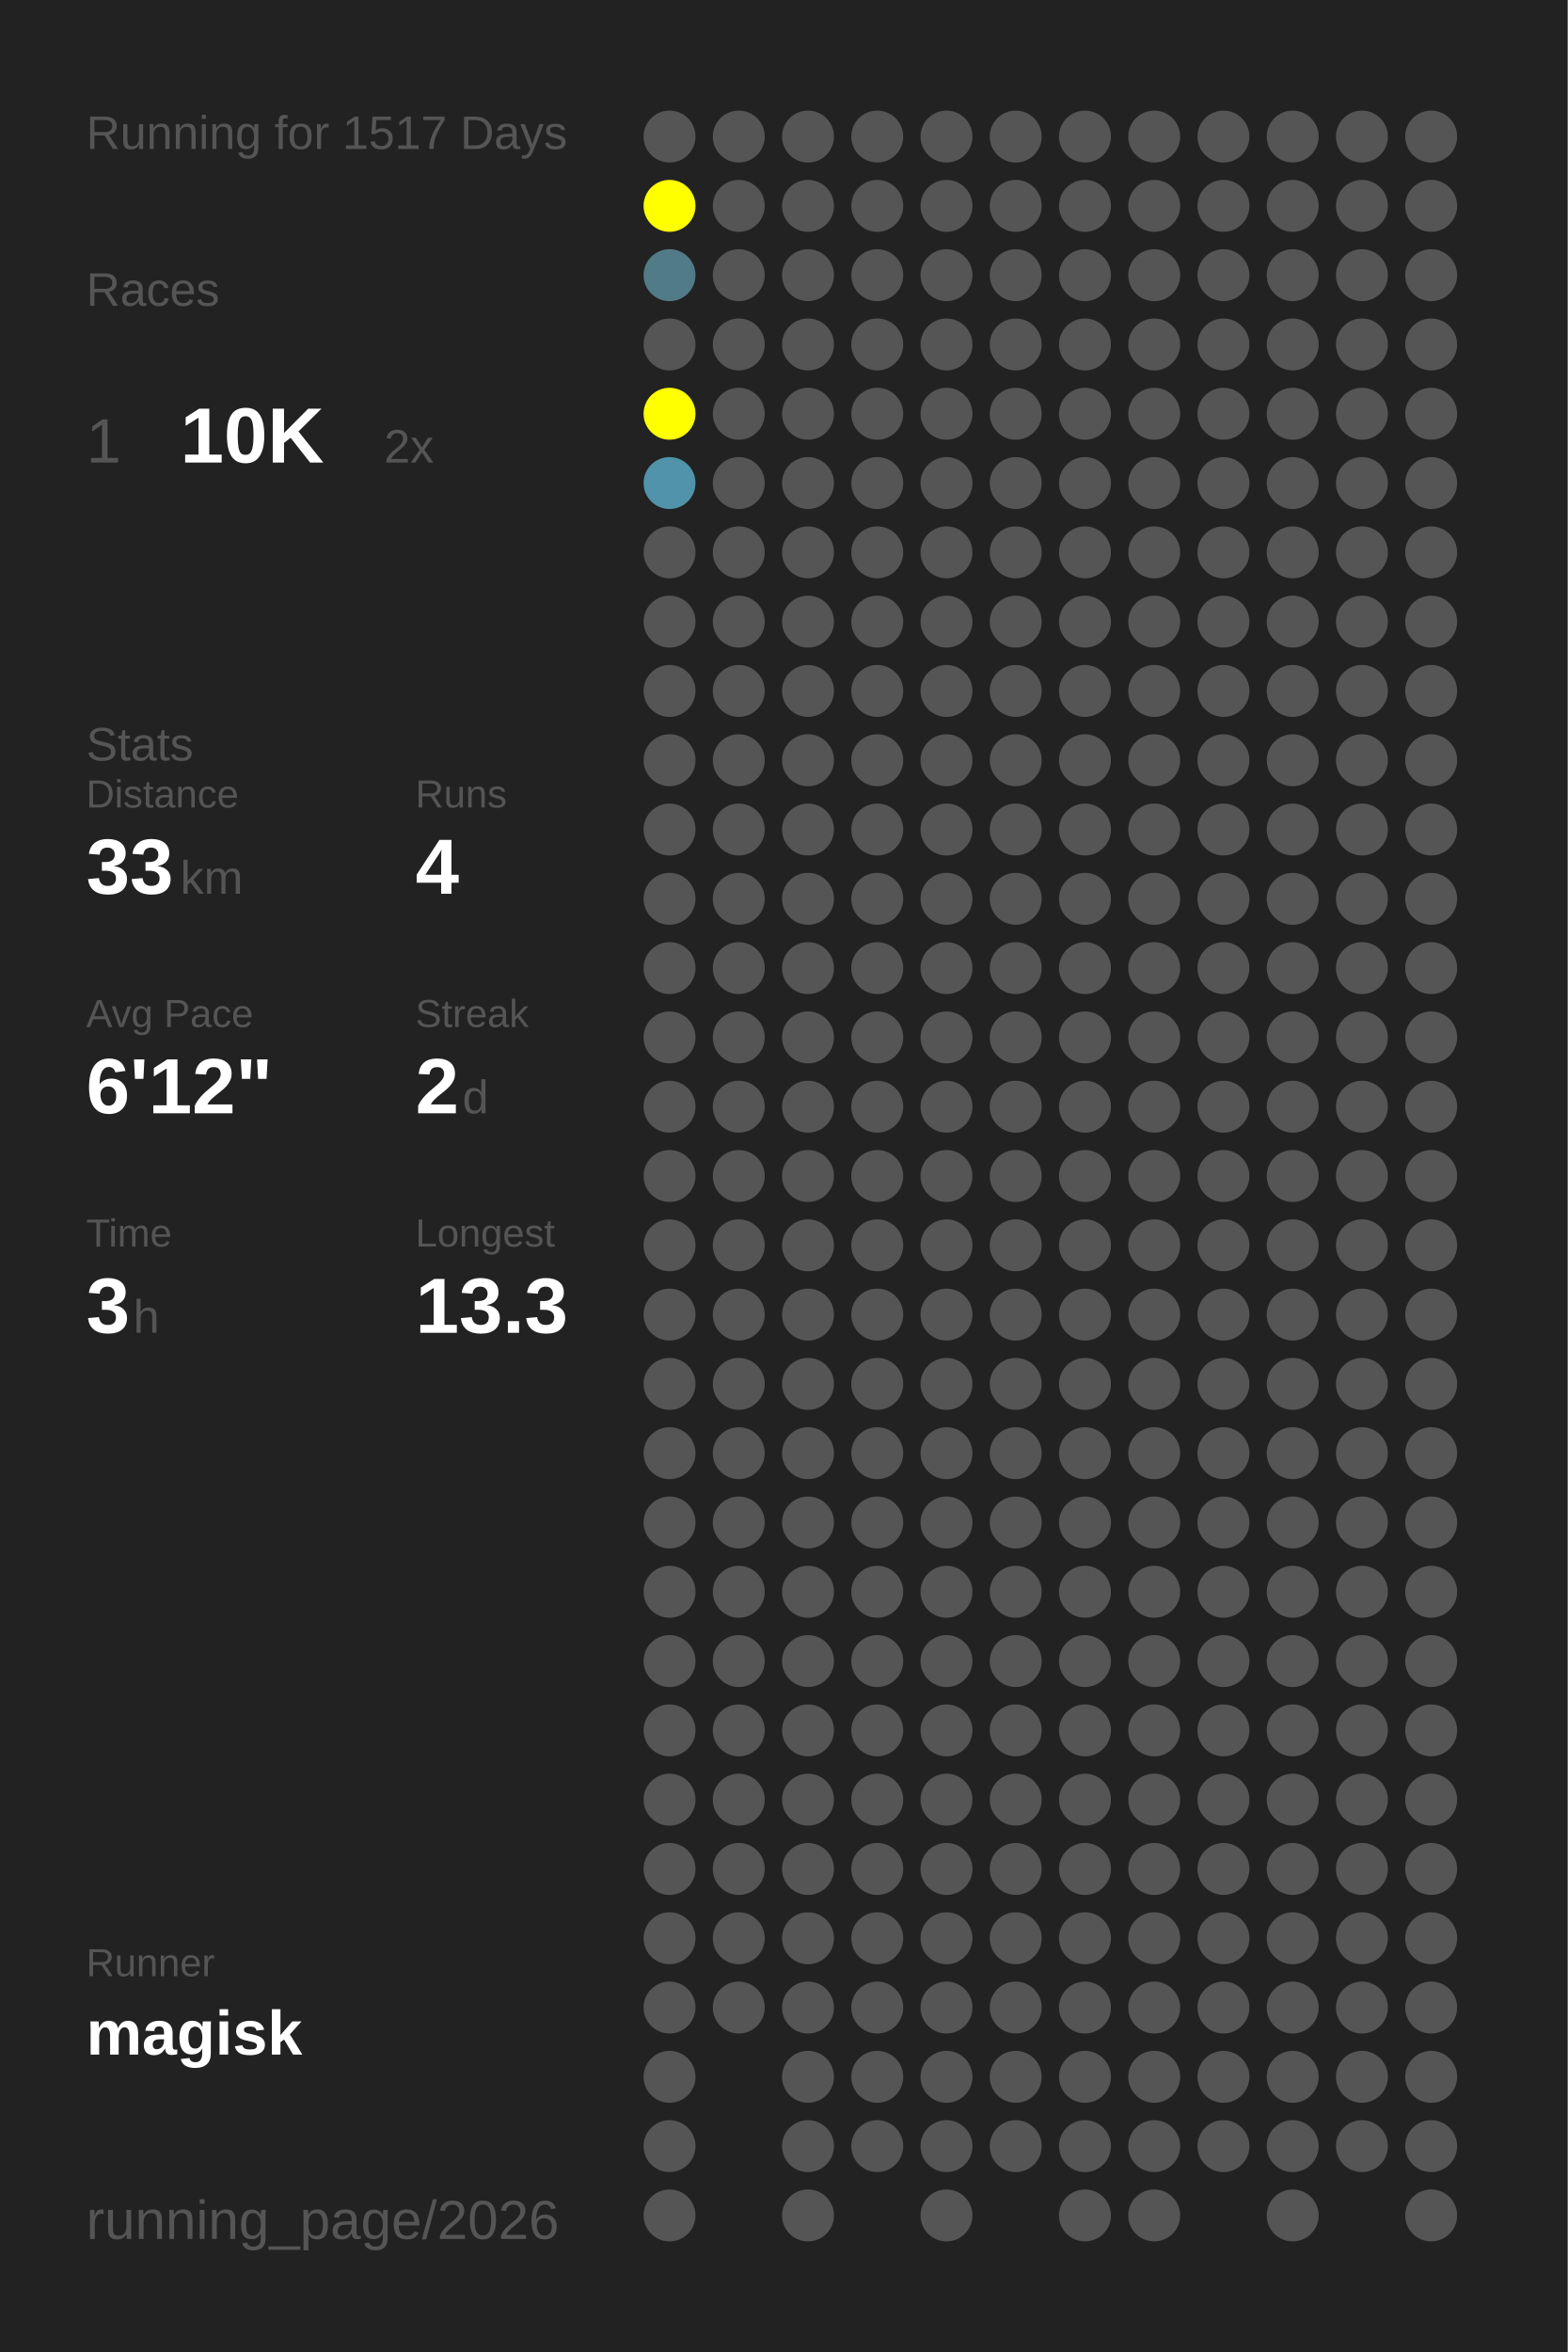
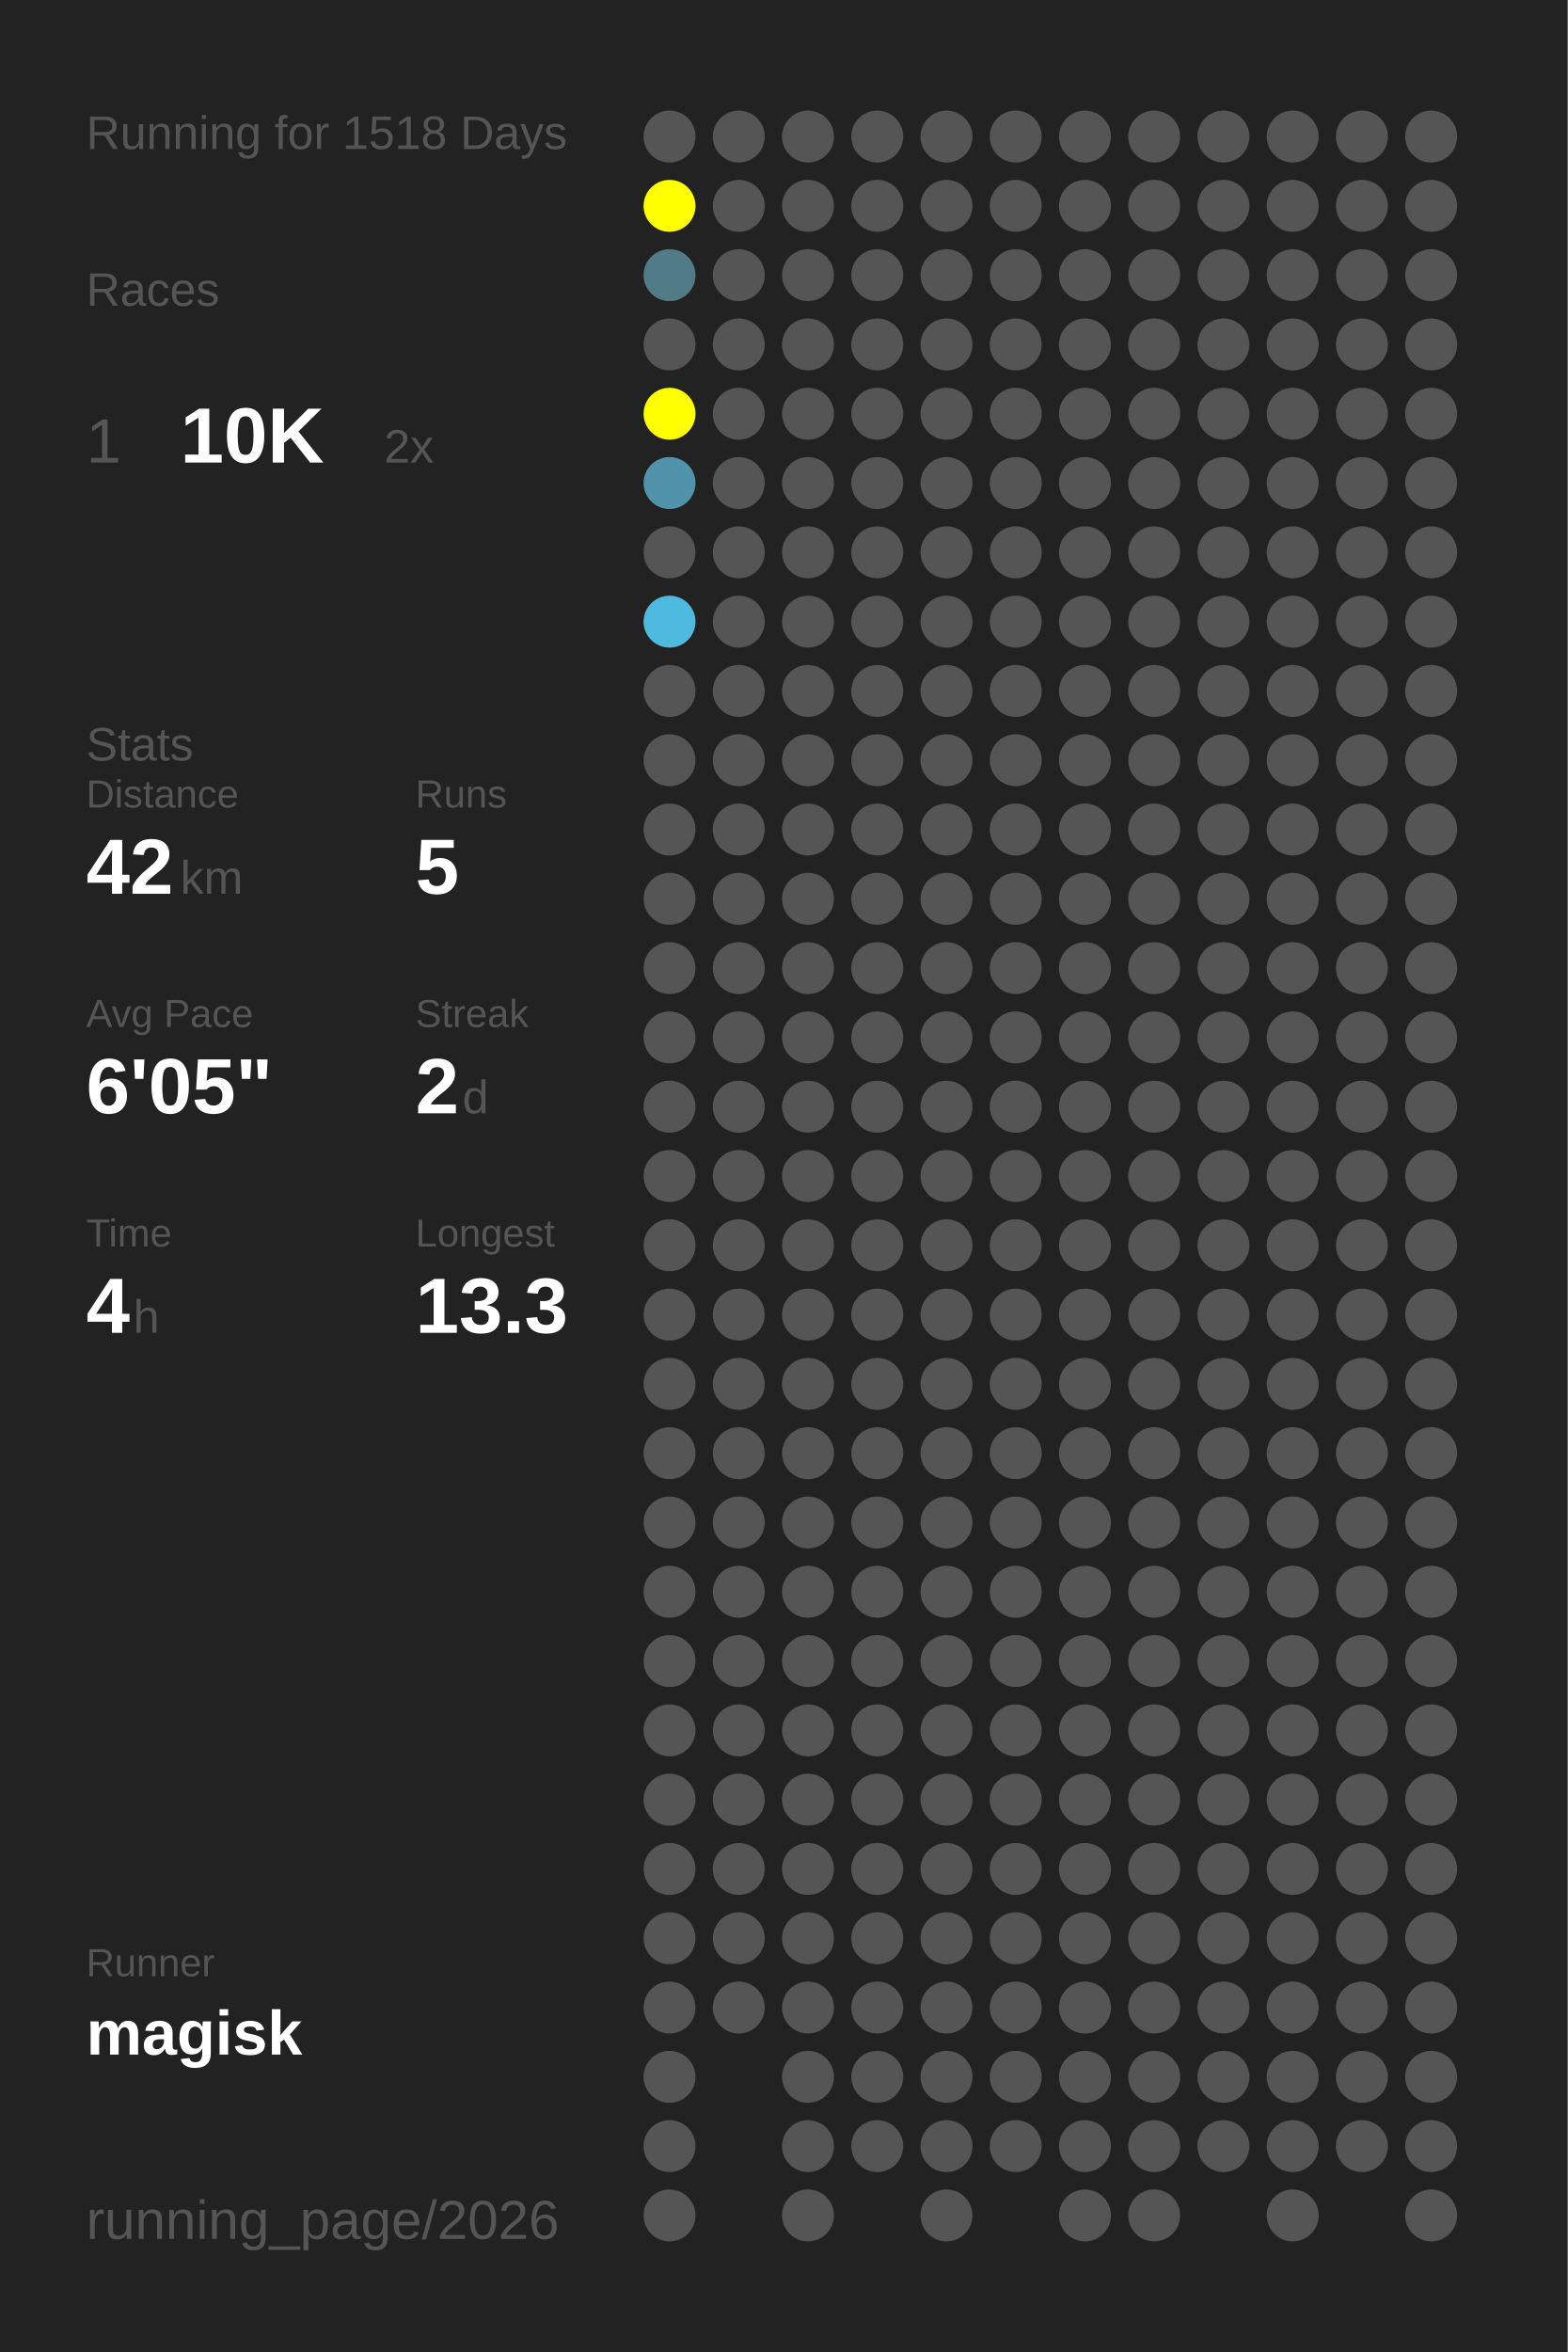
<svg xmlns="http://www.w3.org/2000/svg" baseProfile="full" height="300mm" version="1.1" viewBox="0,0,200,300" width="200mm">
  <defs />
  <rect fill="#222222" height="300" width="200" x="0" y="0" />
-   <text fill="#555555" style="font-size:6px; font-family:Arial;" x="11" y="19">Running for 1517 Days</text>
+   <text fill="#555555" style="font-size:6px; font-family:Arial;" x="11" y="19">Running for 1518 Days</text>
  <text fill="#555555" style="font-size:6px; font-family:Arial;" x="11" y="39">Races</text>
  <text fill="#555555" style="font-size:8px; font-family:Arial;" x="11" y="59">1</text>
  <text fill="#FFFFFF" style="font-size:10px; font-family:Arial; font-weight:bold;" x="23" y="59">10K</text>
  <text fill="#555555" style="font-size:6px; font-family:Arial;" x="49" y="59">2x</text>
  <text fill="#555555" style="font-size:6px; font-family:Arial;" x="11" y="97">Stats</text>
  <text fill="#555555" style="font-size:5px; font-family:Arial;" x="11" y="103">Distance</text>
-   <text fill="#FFFFFF" style="font-size:10px; font-family:Arial; font-weight:bold;" x="11" y="114">33</text>
+   <text fill="#FFFFFF" style="font-size:10px; font-family:Arial; font-weight:bold;" x="11" y="114">42</text>
  <text fill="#555555" style="font-size:6px; font-family:Arial;" x="23" y="114">km</text>
  <text fill="#555555" style="font-size:5px; font-family:Arial;" x="53" y="103">Runs</text>
-   <text fill="#FFFFFF" style="font-size:10px; font-family:Arial; font-weight:bold;" x="53" y="114">4</text>
+   <text fill="#FFFFFF" style="font-size:10px; font-family:Arial; font-weight:bold;" x="53" y="114">5</text>
  <text fill="#555555" style="font-size:5px; font-family:Arial;" x="11" y="131">Avg Pace</text>
-   <text fill="#FFFFFF" style="font-size:10px; font-family:Arial; font-weight:bold;" x="11" y="142">6'12"</text>
+   <text fill="#FFFFFF" style="font-size:10px; font-family:Arial; font-weight:bold;" x="11" y="142">6'05"</text>
  <text fill="#555555" style="font-size:5px; font-family:Arial;" x="53" y="131">Streak</text>
  <text fill="#FFFFFF" style="font-size:10px; font-family:Arial; font-weight:bold;" x="53" y="142">2</text>
  <text fill="#555555" style="font-size:6px; font-family:Arial;" x="59" y="142">d</text>
  <text fill="#555555" style="font-size:5px; font-family:Arial;" x="11" y="159">Time</text>
-   <text fill="#FFFFFF" style="font-size:10px; font-family:Arial; font-weight:bold;" x="11" y="170">3</text>
+   <text fill="#FFFFFF" style="font-size:10px; font-family:Arial; font-weight:bold;" x="11" y="170">4</text>
  <text fill="#555555" style="font-size:6px; font-family:Arial;" x="17" y="170">h</text>
  <text fill="#555555" style="font-size:5px; font-family:Arial;" x="53" y="159">Longest</text>
  <text fill="#FFFFFF" style="font-size:10px; font-family:Arial; font-weight:bold;" x="53" y="170">13.3</text>
  <text fill="#555555" style="font-size:5px; font-family:Arial;" x="11" y="252.065">Runner</text>
  <text fill="#FFFFFF" style="font-size:8px; font-family:Arial; font-weight:bold;" x="11" y="262.065">magisk</text>
  <text fill="#555555" style="font-size:7px; font-family:Arial;" x="11" y="285.581">running_page/2026</text>
  <circle cx="85.417" cy="17.419" fill="#555555" r="3.312" />
  <circle cx="85.417" cy="26.258" fill="#FFFF00" r="3.312" />
  <circle cx="85.417" cy="35.097" fill="#527b88" r="3.312" />
  <circle cx="85.417" cy="43.935" fill="#555555" r="3.312" />
  <circle cx="85.417" cy="52.774" fill="#FFFF00" r="3.312" />
  <circle cx="85.417" cy="61.613" fill="#5093aa" r="3.312" />
  <circle cx="85.417" cy="70.452" fill="#555555" r="3.312" />
-   <circle cx="85.417" cy="79.29" fill="#555555" r="3.312" />
+   <circle cx="85.417" cy="79.29" fill="#4ebadf" r="3.312" />
  <circle cx="85.417" cy="88.129" fill="#555555" r="3.312" />
  <circle cx="85.417" cy="96.968" fill="#555555" r="3.312" />
  <circle cx="85.417" cy="105.806" fill="#555555" r="3.312" />
  <circle cx="85.417" cy="114.645" fill="#555555" r="3.312" />
  <circle cx="85.417" cy="123.484" fill="#555555" r="3.312" />
  <circle cx="85.417" cy="132.323" fill="#555555" r="3.312" />
  <circle cx="85.417" cy="141.161" fill="#555555" r="3.312" />
  <circle cx="85.417" cy="150" fill="#555555" r="3.312" />
  <circle cx="85.417" cy="158.839" fill="#555555" r="3.312" />
  <circle cx="85.417" cy="167.677" fill="#555555" r="3.312" />
  <circle cx="85.417" cy="176.516" fill="#555555" r="3.312" />
  <circle cx="85.417" cy="185.355" fill="#555555" r="3.312" />
  <circle cx="85.417" cy="194.194" fill="#555555" r="3.312" />
  <circle cx="85.417" cy="203.032" fill="#555555" r="3.312" />
  <circle cx="85.417" cy="211.871" fill="#555555" r="3.312" />
  <circle cx="85.417" cy="220.71" fill="#555555" r="3.312" />
  <circle cx="85.417" cy="229.548" fill="#555555" r="3.312" />
  <circle cx="85.417" cy="238.387" fill="#555555" r="3.312" />
  <circle cx="85.417" cy="247.226" fill="#555555" r="3.312" />
  <circle cx="85.417" cy="256.065" fill="#555555" r="3.312" />
  <circle cx="85.417" cy="264.903" fill="#555555" r="3.312" />
  <circle cx="85.417" cy="273.742" fill="#555555" r="3.312" />
  <circle cx="85.417" cy="282.581" fill="#555555" r="3.312" />
  <circle cx="94.25" cy="17.419" fill="#555555" r="3.312" />
  <circle cx="94.25" cy="26.258" fill="#555555" r="3.312" />
  <circle cx="94.25" cy="35.097" fill="#555555" r="3.312" />
  <circle cx="94.25" cy="43.935" fill="#555555" r="3.312" />
  <circle cx="94.25" cy="52.774" fill="#555555" r="3.312" />
  <circle cx="94.25" cy="61.613" fill="#555555" r="3.312" />
  <circle cx="94.25" cy="70.452" fill="#555555" r="3.312" />
  <circle cx="94.25" cy="79.29" fill="#555555" r="3.312" />
  <circle cx="94.25" cy="88.129" fill="#555555" r="3.312" />
  <circle cx="94.25" cy="96.968" fill="#555555" r="3.312" />
  <circle cx="94.25" cy="105.806" fill="#555555" r="3.312" />
  <circle cx="94.25" cy="114.645" fill="#555555" r="3.312" />
  <circle cx="94.25" cy="123.484" fill="#555555" r="3.312" />
  <circle cx="94.25" cy="132.323" fill="#555555" r="3.312" />
  <circle cx="94.25" cy="141.161" fill="#555555" r="3.312" />
  <circle cx="94.25" cy="150" fill="#555555" r="3.312" />
  <circle cx="94.25" cy="158.839" fill="#555555" r="3.312" />
  <circle cx="94.25" cy="167.677" fill="#555555" r="3.312" />
  <circle cx="94.25" cy="176.516" fill="#555555" r="3.312" />
  <circle cx="94.25" cy="185.355" fill="#555555" r="3.312" />
  <circle cx="94.25" cy="194.194" fill="#555555" r="3.312" />
  <circle cx="94.25" cy="203.032" fill="#555555" r="3.312" />
  <circle cx="94.25" cy="211.871" fill="#555555" r="3.312" />
  <circle cx="94.25" cy="220.71" fill="#555555" r="3.312" />
  <circle cx="94.25" cy="229.548" fill="#555555" r="3.312" />
  <circle cx="94.25" cy="238.387" fill="#555555" r="3.312" />
  <circle cx="94.25" cy="247.226" fill="#555555" r="3.312" />
  <circle cx="94.25" cy="256.065" fill="#555555" r="3.312" />
  <circle cx="103.083" cy="17.419" fill="#555555" r="3.312" />
  <circle cx="103.083" cy="26.258" fill="#555555" r="3.312" />
  <circle cx="103.083" cy="35.097" fill="#555555" r="3.312" />
  <circle cx="103.083" cy="43.935" fill="#555555" r="3.312" />
  <circle cx="103.083" cy="52.774" fill="#555555" r="3.312" />
  <circle cx="103.083" cy="61.613" fill="#555555" r="3.312" />
  <circle cx="103.083" cy="70.452" fill="#555555" r="3.312" />
  <circle cx="103.083" cy="79.29" fill="#555555" r="3.312" />
  <circle cx="103.083" cy="88.129" fill="#555555" r="3.312" />
  <circle cx="103.083" cy="96.968" fill="#555555" r="3.312" />
  <circle cx="103.083" cy="105.806" fill="#555555" r="3.312" />
  <circle cx="103.083" cy="114.645" fill="#555555" r="3.312" />
  <circle cx="103.083" cy="123.484" fill="#555555" r="3.312" />
  <circle cx="103.083" cy="132.323" fill="#555555" r="3.312" />
  <circle cx="103.083" cy="141.161" fill="#555555" r="3.312" />
  <circle cx="103.083" cy="150" fill="#555555" r="3.312" />
  <circle cx="103.083" cy="158.839" fill="#555555" r="3.312" />
  <circle cx="103.083" cy="167.677" fill="#555555" r="3.312" />
  <circle cx="103.083" cy="176.516" fill="#555555" r="3.312" />
  <circle cx="103.083" cy="185.355" fill="#555555" r="3.312" />
  <circle cx="103.083" cy="194.194" fill="#555555" r="3.312" />
  <circle cx="103.083" cy="203.032" fill="#555555" r="3.312" />
  <circle cx="103.083" cy="211.871" fill="#555555" r="3.312" />
  <circle cx="103.083" cy="220.71" fill="#555555" r="3.312" />
  <circle cx="103.083" cy="229.548" fill="#555555" r="3.312" />
  <circle cx="103.083" cy="238.387" fill="#555555" r="3.312" />
  <circle cx="103.083" cy="247.226" fill="#555555" r="3.312" />
  <circle cx="103.083" cy="256.065" fill="#555555" r="3.312" />
  <circle cx="103.083" cy="264.903" fill="#555555" r="3.312" />
  <circle cx="103.083" cy="273.742" fill="#555555" r="3.312" />
  <circle cx="103.083" cy="282.581" fill="#555555" r="3.312" />
  <circle cx="111.917" cy="17.419" fill="#555555" r="3.312" />
  <circle cx="111.917" cy="26.258" fill="#555555" r="3.312" />
  <circle cx="111.917" cy="35.097" fill="#555555" r="3.312" />
  <circle cx="111.917" cy="43.935" fill="#555555" r="3.312" />
  <circle cx="111.917" cy="52.774" fill="#555555" r="3.312" />
  <circle cx="111.917" cy="61.613" fill="#555555" r="3.312" />
  <circle cx="111.917" cy="70.452" fill="#555555" r="3.312" />
  <circle cx="111.917" cy="79.29" fill="#555555" r="3.312" />
  <circle cx="111.917" cy="88.129" fill="#555555" r="3.312" />
  <circle cx="111.917" cy="96.968" fill="#555555" r="3.312" />
  <circle cx="111.917" cy="105.806" fill="#555555" r="3.312" />
  <circle cx="111.917" cy="114.645" fill="#555555" r="3.312" />
  <circle cx="111.917" cy="123.484" fill="#555555" r="3.312" />
  <circle cx="111.917" cy="132.323" fill="#555555" r="3.312" />
  <circle cx="111.917" cy="141.161" fill="#555555" r="3.312" />
  <circle cx="111.917" cy="150" fill="#555555" r="3.312" />
  <circle cx="111.917" cy="158.839" fill="#555555" r="3.312" />
  <circle cx="111.917" cy="167.677" fill="#555555" r="3.312" />
  <circle cx="111.917" cy="176.516" fill="#555555" r="3.312" />
  <circle cx="111.917" cy="185.355" fill="#555555" r="3.312" />
  <circle cx="111.917" cy="194.194" fill="#555555" r="3.312" />
  <circle cx="111.917" cy="203.032" fill="#555555" r="3.312" />
  <circle cx="111.917" cy="211.871" fill="#555555" r="3.312" />
  <circle cx="111.917" cy="220.71" fill="#555555" r="3.312" />
  <circle cx="111.917" cy="229.548" fill="#555555" r="3.312" />
  <circle cx="111.917" cy="238.387" fill="#555555" r="3.312" />
  <circle cx="111.917" cy="247.226" fill="#555555" r="3.312" />
  <circle cx="111.917" cy="256.065" fill="#555555" r="3.312" />
  <circle cx="111.917" cy="264.903" fill="#555555" r="3.312" />
  <circle cx="111.917" cy="273.742" fill="#555555" r="3.312" />
  <circle cx="120.75" cy="17.419" fill="#555555" r="3.312" />
  <circle cx="120.75" cy="26.258" fill="#555555" r="3.312" />
  <circle cx="120.75" cy="35.097" fill="#555555" r="3.312" />
  <circle cx="120.75" cy="43.935" fill="#555555" r="3.312" />
  <circle cx="120.75" cy="52.774" fill="#555555" r="3.312" />
  <circle cx="120.75" cy="61.613" fill="#555555" r="3.312" />
  <circle cx="120.75" cy="70.452" fill="#555555" r="3.312" />
  <circle cx="120.75" cy="79.29" fill="#555555" r="3.312" />
  <circle cx="120.75" cy="88.129" fill="#555555" r="3.312" />
  <circle cx="120.75" cy="96.968" fill="#555555" r="3.312" />
  <circle cx="120.75" cy="105.806" fill="#555555" r="3.312" />
  <circle cx="120.75" cy="114.645" fill="#555555" r="3.312" />
  <circle cx="120.75" cy="123.484" fill="#555555" r="3.312" />
  <circle cx="120.75" cy="132.323" fill="#555555" r="3.312" />
  <circle cx="120.75" cy="141.161" fill="#555555" r="3.312" />
  <circle cx="120.75" cy="150" fill="#555555" r="3.312" />
  <circle cx="120.75" cy="158.839" fill="#555555" r="3.312" />
  <circle cx="120.75" cy="167.677" fill="#555555" r="3.312" />
  <circle cx="120.75" cy="176.516" fill="#555555" r="3.312" />
  <circle cx="120.75" cy="185.355" fill="#555555" r="3.312" />
  <circle cx="120.75" cy="194.194" fill="#555555" r="3.312" />
  <circle cx="120.75" cy="203.032" fill="#555555" r="3.312" />
  <circle cx="120.75" cy="211.871" fill="#555555" r="3.312" />
  <circle cx="120.75" cy="220.71" fill="#555555" r="3.312" />
  <circle cx="120.75" cy="229.548" fill="#555555" r="3.312" />
  <circle cx="120.75" cy="238.387" fill="#555555" r="3.312" />
  <circle cx="120.75" cy="247.226" fill="#555555" r="3.312" />
  <circle cx="120.75" cy="256.065" fill="#555555" r="3.312" />
  <circle cx="120.75" cy="264.903" fill="#555555" r="3.312" />
  <circle cx="120.75" cy="273.742" fill="#555555" r="3.312" />
  <circle cx="120.75" cy="282.581" fill="#555555" r="3.312" />
  <circle cx="129.583" cy="17.419" fill="#555555" r="3.312" />
  <circle cx="129.583" cy="26.258" fill="#555555" r="3.312" />
  <circle cx="129.583" cy="35.097" fill="#555555" r="3.312" />
  <circle cx="129.583" cy="43.935" fill="#555555" r="3.312" />
  <circle cx="129.583" cy="52.774" fill="#555555" r="3.312" />
  <circle cx="129.583" cy="61.613" fill="#555555" r="3.312" />
  <circle cx="129.583" cy="70.452" fill="#555555" r="3.312" />
  <circle cx="129.583" cy="79.29" fill="#555555" r="3.312" />
  <circle cx="129.583" cy="88.129" fill="#555555" r="3.312" />
  <circle cx="129.583" cy="96.968" fill="#555555" r="3.312" />
  <circle cx="129.583" cy="105.806" fill="#555555" r="3.312" />
  <circle cx="129.583" cy="114.645" fill="#555555" r="3.312" />
  <circle cx="129.583" cy="123.484" fill="#555555" r="3.312" />
  <circle cx="129.583" cy="132.323" fill="#555555" r="3.312" />
  <circle cx="129.583" cy="141.161" fill="#555555" r="3.312" />
  <circle cx="129.583" cy="150" fill="#555555" r="3.312" />
  <circle cx="129.583" cy="158.839" fill="#555555" r="3.312" />
  <circle cx="129.583" cy="167.677" fill="#555555" r="3.312" />
  <circle cx="129.583" cy="176.516" fill="#555555" r="3.312" />
  <circle cx="129.583" cy="185.355" fill="#555555" r="3.312" />
  <circle cx="129.583" cy="194.194" fill="#555555" r="3.312" />
  <circle cx="129.583" cy="203.032" fill="#555555" r="3.312" />
  <circle cx="129.583" cy="211.871" fill="#555555" r="3.312" />
  <circle cx="129.583" cy="220.71" fill="#555555" r="3.312" />
  <circle cx="129.583" cy="229.548" fill="#555555" r="3.312" />
  <circle cx="129.583" cy="238.387" fill="#555555" r="3.312" />
  <circle cx="129.583" cy="247.226" fill="#555555" r="3.312" />
  <circle cx="129.583" cy="256.065" fill="#555555" r="3.312" />
  <circle cx="129.583" cy="264.903" fill="#555555" r="3.312" />
  <circle cx="129.583" cy="273.742" fill="#555555" r="3.312" />
  <circle cx="138.417" cy="17.419" fill="#555555" r="3.312" />
  <circle cx="138.417" cy="26.258" fill="#555555" r="3.312" />
  <circle cx="138.417" cy="35.097" fill="#555555" r="3.312" />
  <circle cx="138.417" cy="43.935" fill="#555555" r="3.312" />
  <circle cx="138.417" cy="52.774" fill="#555555" r="3.312" />
  <circle cx="138.417" cy="61.613" fill="#555555" r="3.312" />
  <circle cx="138.417" cy="70.452" fill="#555555" r="3.312" />
  <circle cx="138.417" cy="79.29" fill="#555555" r="3.312" />
  <circle cx="138.417" cy="88.129" fill="#555555" r="3.312" />
  <circle cx="138.417" cy="96.968" fill="#555555" r="3.312" />
  <circle cx="138.417" cy="105.806" fill="#555555" r="3.312" />
  <circle cx="138.417" cy="114.645" fill="#555555" r="3.312" />
  <circle cx="138.417" cy="123.484" fill="#555555" r="3.312" />
  <circle cx="138.417" cy="132.323" fill="#555555" r="3.312" />
  <circle cx="138.417" cy="141.161" fill="#555555" r="3.312" />
  <circle cx="138.417" cy="150" fill="#555555" r="3.312" />
  <circle cx="138.417" cy="158.839" fill="#555555" r="3.312" />
  <circle cx="138.417" cy="167.677" fill="#555555" r="3.312" />
  <circle cx="138.417" cy="176.516" fill="#555555" r="3.312" />
  <circle cx="138.417" cy="185.355" fill="#555555" r="3.312" />
  <circle cx="138.417" cy="194.194" fill="#555555" r="3.312" />
  <circle cx="138.417" cy="203.032" fill="#555555" r="3.312" />
  <circle cx="138.417" cy="211.871" fill="#555555" r="3.312" />
  <circle cx="138.417" cy="220.71" fill="#555555" r="3.312" />
  <circle cx="138.417" cy="229.548" fill="#555555" r="3.312" />
  <circle cx="138.417" cy="238.387" fill="#555555" r="3.312" />
  <circle cx="138.417" cy="247.226" fill="#555555" r="3.312" />
  <circle cx="138.417" cy="256.065" fill="#555555" r="3.312" />
  <circle cx="138.417" cy="264.903" fill="#555555" r="3.312" />
  <circle cx="138.417" cy="273.742" fill="#555555" r="3.312" />
  <circle cx="138.417" cy="282.581" fill="#555555" r="3.312" />
  <circle cx="147.25" cy="17.419" fill="#555555" r="3.312" />
  <circle cx="147.25" cy="26.258" fill="#555555" r="3.312" />
  <circle cx="147.25" cy="35.097" fill="#555555" r="3.312" />
  <circle cx="147.25" cy="43.935" fill="#555555" r="3.312" />
  <circle cx="147.25" cy="52.774" fill="#555555" r="3.312" />
  <circle cx="147.25" cy="61.613" fill="#555555" r="3.312" />
  <circle cx="147.25" cy="70.452" fill="#555555" r="3.312" />
  <circle cx="147.25" cy="79.29" fill="#555555" r="3.312" />
  <circle cx="147.25" cy="88.129" fill="#555555" r="3.312" />
  <circle cx="147.25" cy="96.968" fill="#555555" r="3.312" />
  <circle cx="147.25" cy="105.806" fill="#555555" r="3.312" />
  <circle cx="147.25" cy="114.645" fill="#555555" r="3.312" />
  <circle cx="147.25" cy="123.484" fill="#555555" r="3.312" />
  <circle cx="147.25" cy="132.323" fill="#555555" r="3.312" />
  <circle cx="147.25" cy="141.161" fill="#555555" r="3.312" />
  <circle cx="147.25" cy="150" fill="#555555" r="3.312" />
  <circle cx="147.25" cy="158.839" fill="#555555" r="3.312" />
  <circle cx="147.25" cy="167.677" fill="#555555" r="3.312" />
  <circle cx="147.25" cy="176.516" fill="#555555" r="3.312" />
  <circle cx="147.25" cy="185.355" fill="#555555" r="3.312" />
  <circle cx="147.25" cy="194.194" fill="#555555" r="3.312" />
  <circle cx="147.25" cy="203.032" fill="#555555" r="3.312" />
  <circle cx="147.25" cy="211.871" fill="#555555" r="3.312" />
  <circle cx="147.25" cy="220.71" fill="#555555" r="3.312" />
  <circle cx="147.25" cy="229.548" fill="#555555" r="3.312" />
  <circle cx="147.25" cy="238.387" fill="#555555" r="3.312" />
  <circle cx="147.25" cy="247.226" fill="#555555" r="3.312" />
  <circle cx="147.25" cy="256.065" fill="#555555" r="3.312" />
  <circle cx="147.25" cy="264.903" fill="#555555" r="3.312" />
  <circle cx="147.25" cy="273.742" fill="#555555" r="3.312" />
  <circle cx="147.25" cy="282.581" fill="#555555" r="3.312" />
  <circle cx="156.083" cy="17.419" fill="#555555" r="3.312" />
  <circle cx="156.083" cy="26.258" fill="#555555" r="3.312" />
  <circle cx="156.083" cy="35.097" fill="#555555" r="3.312" />
  <circle cx="156.083" cy="43.935" fill="#555555" r="3.312" />
  <circle cx="156.083" cy="52.774" fill="#555555" r="3.312" />
  <circle cx="156.083" cy="61.613" fill="#555555" r="3.312" />
  <circle cx="156.083" cy="70.452" fill="#555555" r="3.312" />
  <circle cx="156.083" cy="79.29" fill="#555555" r="3.312" />
  <circle cx="156.083" cy="88.129" fill="#555555" r="3.312" />
  <circle cx="156.083" cy="96.968" fill="#555555" r="3.312" />
  <circle cx="156.083" cy="105.806" fill="#555555" r="3.312" />
  <circle cx="156.083" cy="114.645" fill="#555555" r="3.312" />
  <circle cx="156.083" cy="123.484" fill="#555555" r="3.312" />
  <circle cx="156.083" cy="132.323" fill="#555555" r="3.312" />
  <circle cx="156.083" cy="141.161" fill="#555555" r="3.312" />
  <circle cx="156.083" cy="150" fill="#555555" r="3.312" />
  <circle cx="156.083" cy="158.839" fill="#555555" r="3.312" />
  <circle cx="156.083" cy="167.677" fill="#555555" r="3.312" />
  <circle cx="156.083" cy="176.516" fill="#555555" r="3.312" />
  <circle cx="156.083" cy="185.355" fill="#555555" r="3.312" />
  <circle cx="156.083" cy="194.194" fill="#555555" r="3.312" />
  <circle cx="156.083" cy="203.032" fill="#555555" r="3.312" />
  <circle cx="156.083" cy="211.871" fill="#555555" r="3.312" />
  <circle cx="156.083" cy="220.71" fill="#555555" r="3.312" />
  <circle cx="156.083" cy="229.548" fill="#555555" r="3.312" />
  <circle cx="156.083" cy="238.387" fill="#555555" r="3.312" />
  <circle cx="156.083" cy="247.226" fill="#555555" r="3.312" />
  <circle cx="156.083" cy="256.065" fill="#555555" r="3.312" />
  <circle cx="156.083" cy="264.903" fill="#555555" r="3.312" />
  <circle cx="156.083" cy="273.742" fill="#555555" r="3.312" />
  <circle cx="164.917" cy="17.419" fill="#555555" r="3.312" />
  <circle cx="164.917" cy="26.258" fill="#555555" r="3.312" />
  <circle cx="164.917" cy="35.097" fill="#555555" r="3.312" />
  <circle cx="164.917" cy="43.935" fill="#555555" r="3.312" />
  <circle cx="164.917" cy="52.774" fill="#555555" r="3.312" />
  <circle cx="164.917" cy="61.613" fill="#555555" r="3.312" />
  <circle cx="164.917" cy="70.452" fill="#555555" r="3.312" />
  <circle cx="164.917" cy="79.29" fill="#555555" r="3.312" />
  <circle cx="164.917" cy="88.129" fill="#555555" r="3.312" />
  <circle cx="164.917" cy="96.968" fill="#555555" r="3.312" />
  <circle cx="164.917" cy="105.806" fill="#555555" r="3.312" />
  <circle cx="164.917" cy="114.645" fill="#555555" r="3.312" />
  <circle cx="164.917" cy="123.484" fill="#555555" r="3.312" />
  <circle cx="164.917" cy="132.323" fill="#555555" r="3.312" />
  <circle cx="164.917" cy="141.161" fill="#555555" r="3.312" />
  <circle cx="164.917" cy="150" fill="#555555" r="3.312" />
  <circle cx="164.917" cy="158.839" fill="#555555" r="3.312" />
  <circle cx="164.917" cy="167.677" fill="#555555" r="3.312" />
  <circle cx="164.917" cy="176.516" fill="#555555" r="3.312" />
  <circle cx="164.917" cy="185.355" fill="#555555" r="3.312" />
  <circle cx="164.917" cy="194.194" fill="#555555" r="3.312" />
  <circle cx="164.917" cy="203.032" fill="#555555" r="3.312" />
  <circle cx="164.917" cy="211.871" fill="#555555" r="3.312" />
  <circle cx="164.917" cy="220.71" fill="#555555" r="3.312" />
  <circle cx="164.917" cy="229.548" fill="#555555" r="3.312" />
  <circle cx="164.917" cy="238.387" fill="#555555" r="3.312" />
  <circle cx="164.917" cy="247.226" fill="#555555" r="3.312" />
  <circle cx="164.917" cy="256.065" fill="#555555" r="3.312" />
  <circle cx="164.917" cy="264.903" fill="#555555" r="3.312" />
  <circle cx="164.917" cy="273.742" fill="#555555" r="3.312" />
  <circle cx="164.917" cy="282.581" fill="#555555" r="3.312" />
  <circle cx="173.75" cy="17.419" fill="#555555" r="3.312" />
  <circle cx="173.75" cy="26.258" fill="#555555" r="3.312" />
  <circle cx="173.75" cy="35.097" fill="#555555" r="3.312" />
  <circle cx="173.75" cy="43.935" fill="#555555" r="3.312" />
  <circle cx="173.75" cy="52.774" fill="#555555" r="3.312" />
  <circle cx="173.75" cy="61.613" fill="#555555" r="3.312" />
  <circle cx="173.75" cy="70.452" fill="#555555" r="3.312" />
  <circle cx="173.75" cy="79.29" fill="#555555" r="3.312" />
  <circle cx="173.75" cy="88.129" fill="#555555" r="3.312" />
  <circle cx="173.75" cy="96.968" fill="#555555" r="3.312" />
  <circle cx="173.75" cy="105.806" fill="#555555" r="3.312" />
  <circle cx="173.75" cy="114.645" fill="#555555" r="3.312" />
  <circle cx="173.75" cy="123.484" fill="#555555" r="3.312" />
  <circle cx="173.75" cy="132.323" fill="#555555" r="3.312" />
  <circle cx="173.75" cy="141.161" fill="#555555" r="3.312" />
  <circle cx="173.75" cy="150" fill="#555555" r="3.312" />
  <circle cx="173.75" cy="158.839" fill="#555555" r="3.312" />
  <circle cx="173.75" cy="167.677" fill="#555555" r="3.312" />
  <circle cx="173.75" cy="176.516" fill="#555555" r="3.312" />
  <circle cx="173.75" cy="185.355" fill="#555555" r="3.312" />
  <circle cx="173.75" cy="194.194" fill="#555555" r="3.312" />
  <circle cx="173.75" cy="203.032" fill="#555555" r="3.312" />
  <circle cx="173.75" cy="211.871" fill="#555555" r="3.312" />
  <circle cx="173.75" cy="220.71" fill="#555555" r="3.312" />
  <circle cx="173.75" cy="229.548" fill="#555555" r="3.312" />
  <circle cx="173.75" cy="238.387" fill="#555555" r="3.312" />
  <circle cx="173.75" cy="247.226" fill="#555555" r="3.312" />
  <circle cx="173.75" cy="256.065" fill="#555555" r="3.312" />
  <circle cx="173.75" cy="264.903" fill="#555555" r="3.312" />
  <circle cx="173.75" cy="273.742" fill="#555555" r="3.312" />
  <circle cx="182.583" cy="17.419" fill="#555555" r="3.312" />
  <circle cx="182.583" cy="26.258" fill="#555555" r="3.312" />
  <circle cx="182.583" cy="35.097" fill="#555555" r="3.312" />
  <circle cx="182.583" cy="43.935" fill="#555555" r="3.312" />
  <circle cx="182.583" cy="52.774" fill="#555555" r="3.312" />
  <circle cx="182.583" cy="61.613" fill="#555555" r="3.312" />
  <circle cx="182.583" cy="70.452" fill="#555555" r="3.312" />
  <circle cx="182.583" cy="79.29" fill="#555555" r="3.312" />
  <circle cx="182.583" cy="88.129" fill="#555555" r="3.312" />
  <circle cx="182.583" cy="96.968" fill="#555555" r="3.312" />
  <circle cx="182.583" cy="105.806" fill="#555555" r="3.312" />
  <circle cx="182.583" cy="114.645" fill="#555555" r="3.312" />
  <circle cx="182.583" cy="123.484" fill="#555555" r="3.312" />
  <circle cx="182.583" cy="132.323" fill="#555555" r="3.312" />
  <circle cx="182.583" cy="141.161" fill="#555555" r="3.312" />
  <circle cx="182.583" cy="150" fill="#555555" r="3.312" />
  <circle cx="182.583" cy="158.839" fill="#555555" r="3.312" />
  <circle cx="182.583" cy="167.677" fill="#555555" r="3.312" />
  <circle cx="182.583" cy="176.516" fill="#555555" r="3.312" />
  <circle cx="182.583" cy="185.355" fill="#555555" r="3.312" />
  <circle cx="182.583" cy="194.194" fill="#555555" r="3.312" />
  <circle cx="182.583" cy="203.032" fill="#555555" r="3.312" />
  <circle cx="182.583" cy="211.871" fill="#555555" r="3.312" />
  <circle cx="182.583" cy="220.71" fill="#555555" r="3.312" />
  <circle cx="182.583" cy="229.548" fill="#555555" r="3.312" />
  <circle cx="182.583" cy="238.387" fill="#555555" r="3.312" />
  <circle cx="182.583" cy="247.226" fill="#555555" r="3.312" />
  <circle cx="182.583" cy="256.065" fill="#555555" r="3.312" />
  <circle cx="182.583" cy="264.903" fill="#555555" r="3.312" />
  <circle cx="182.583" cy="273.742" fill="#555555" r="3.312" />
  <circle cx="182.583" cy="282.581" fill="#555555" r="3.312" />
</svg>
